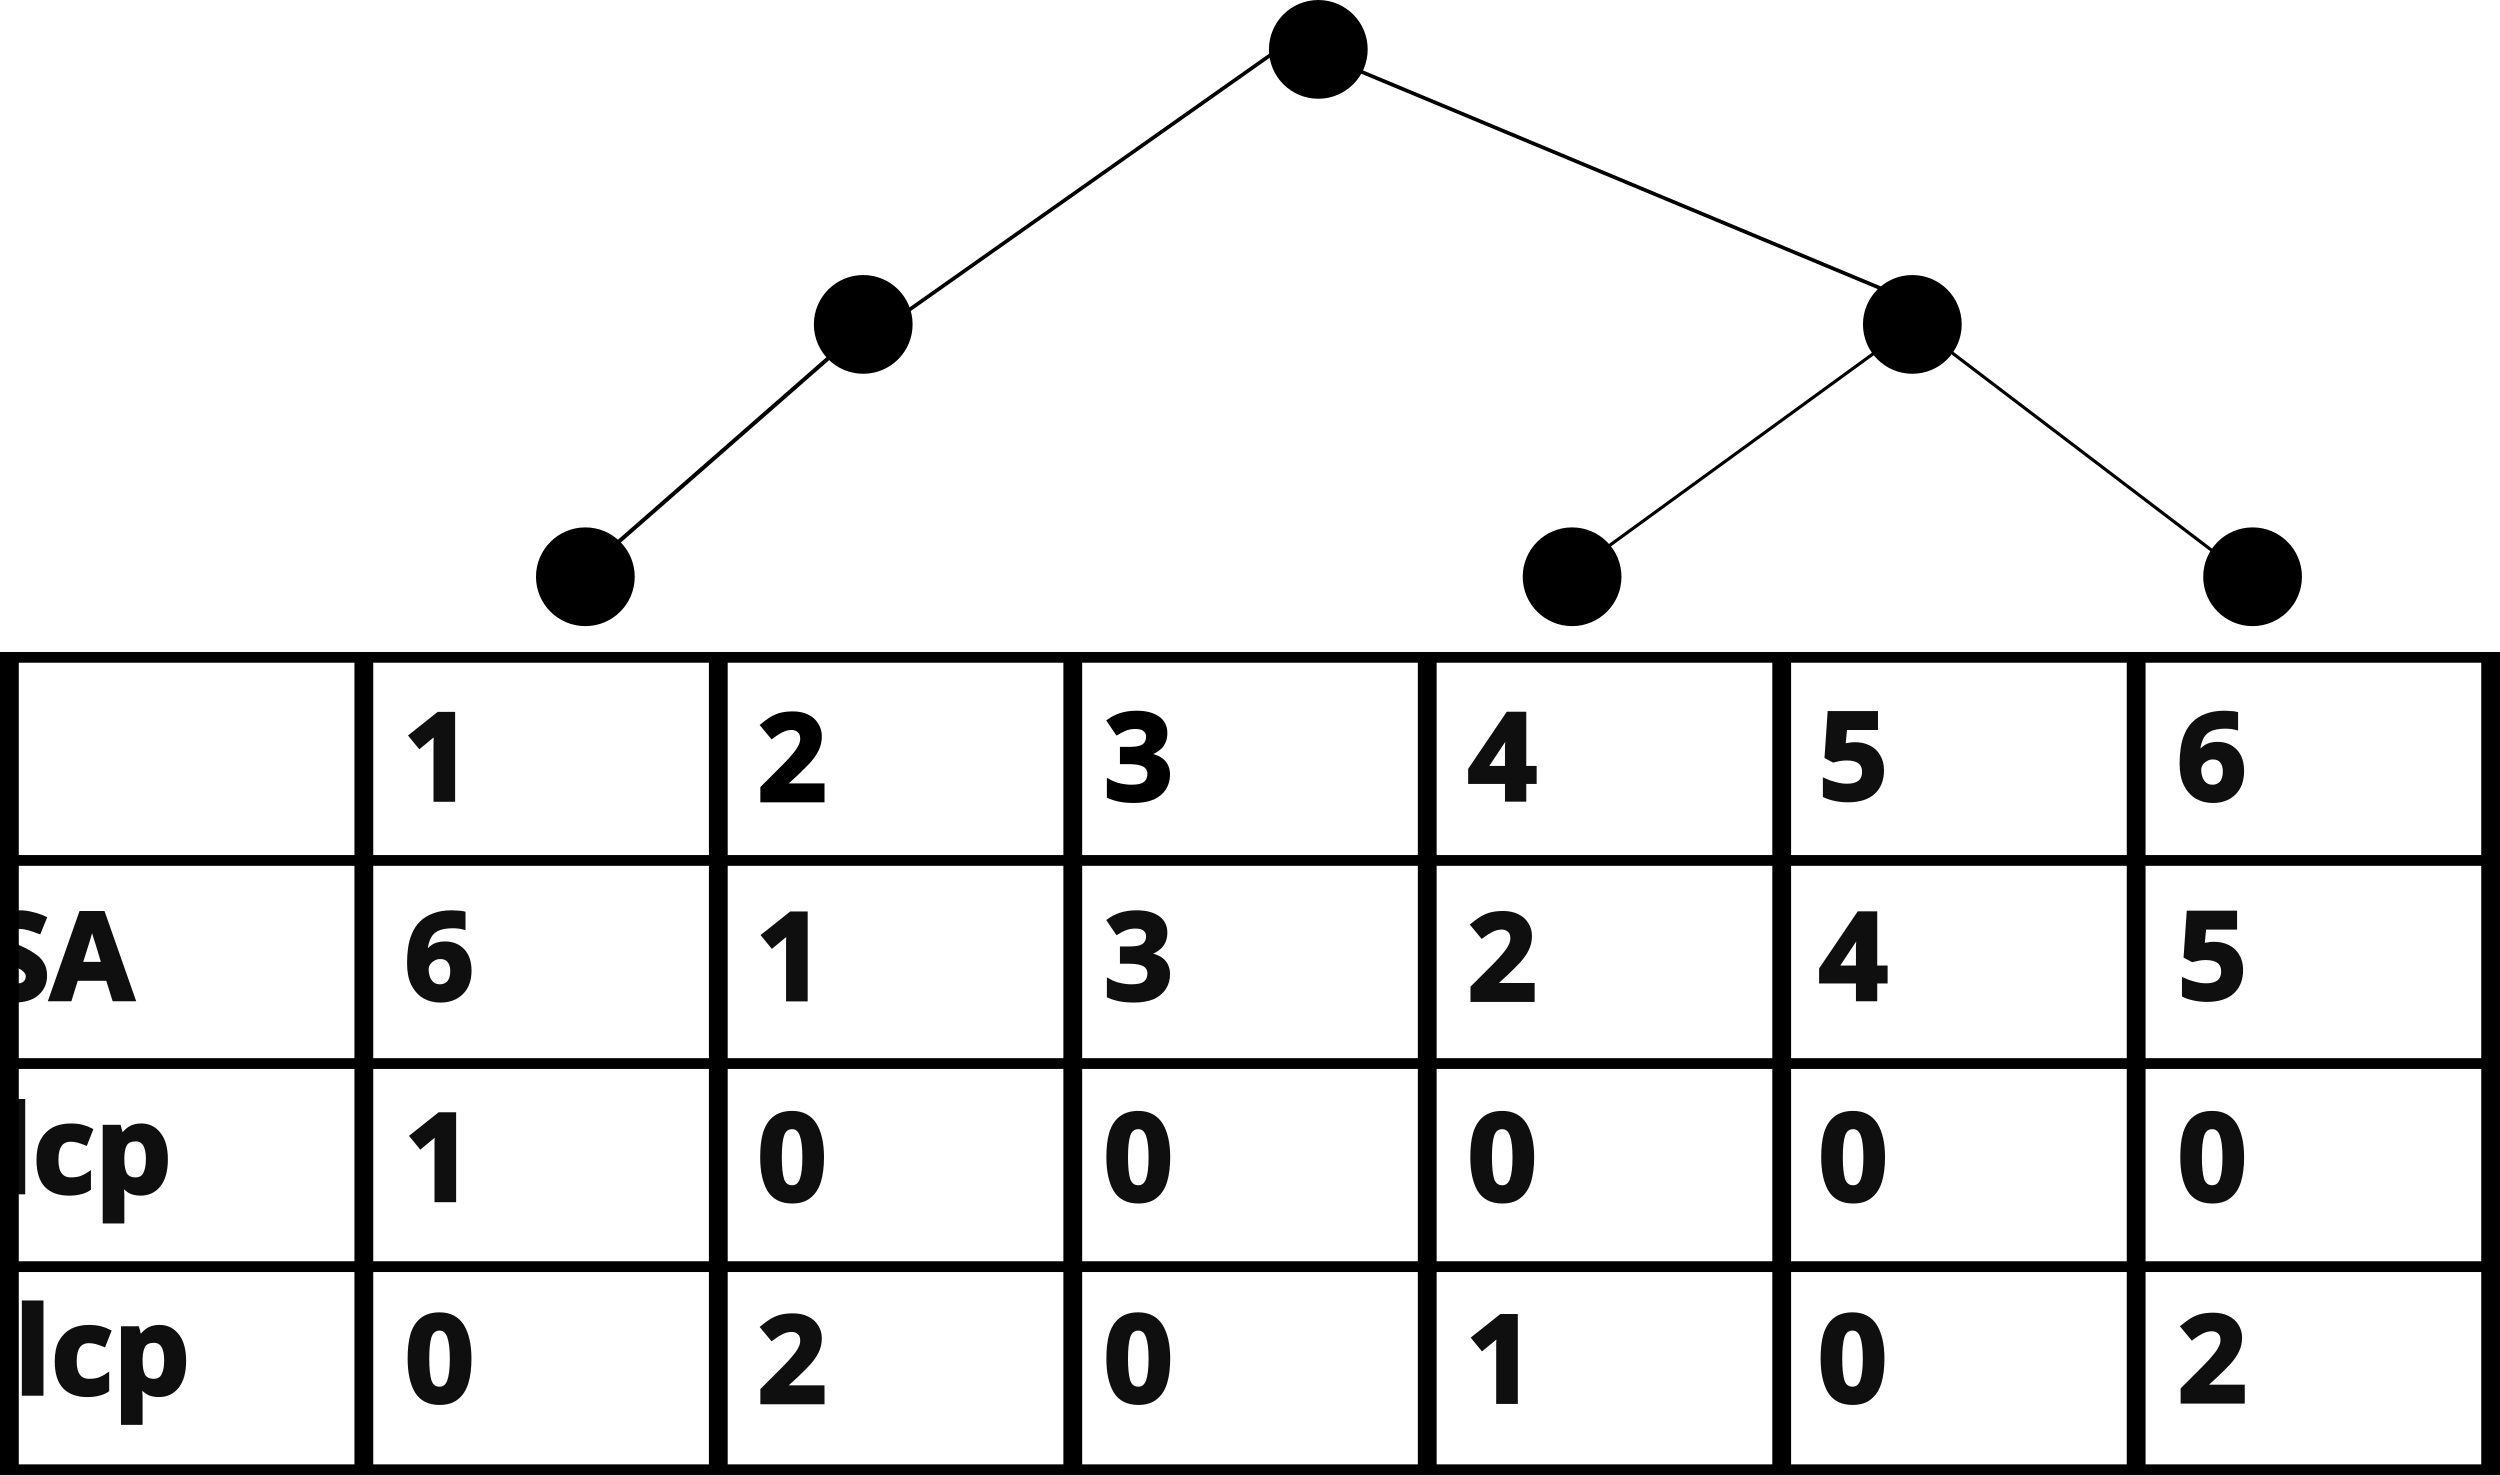
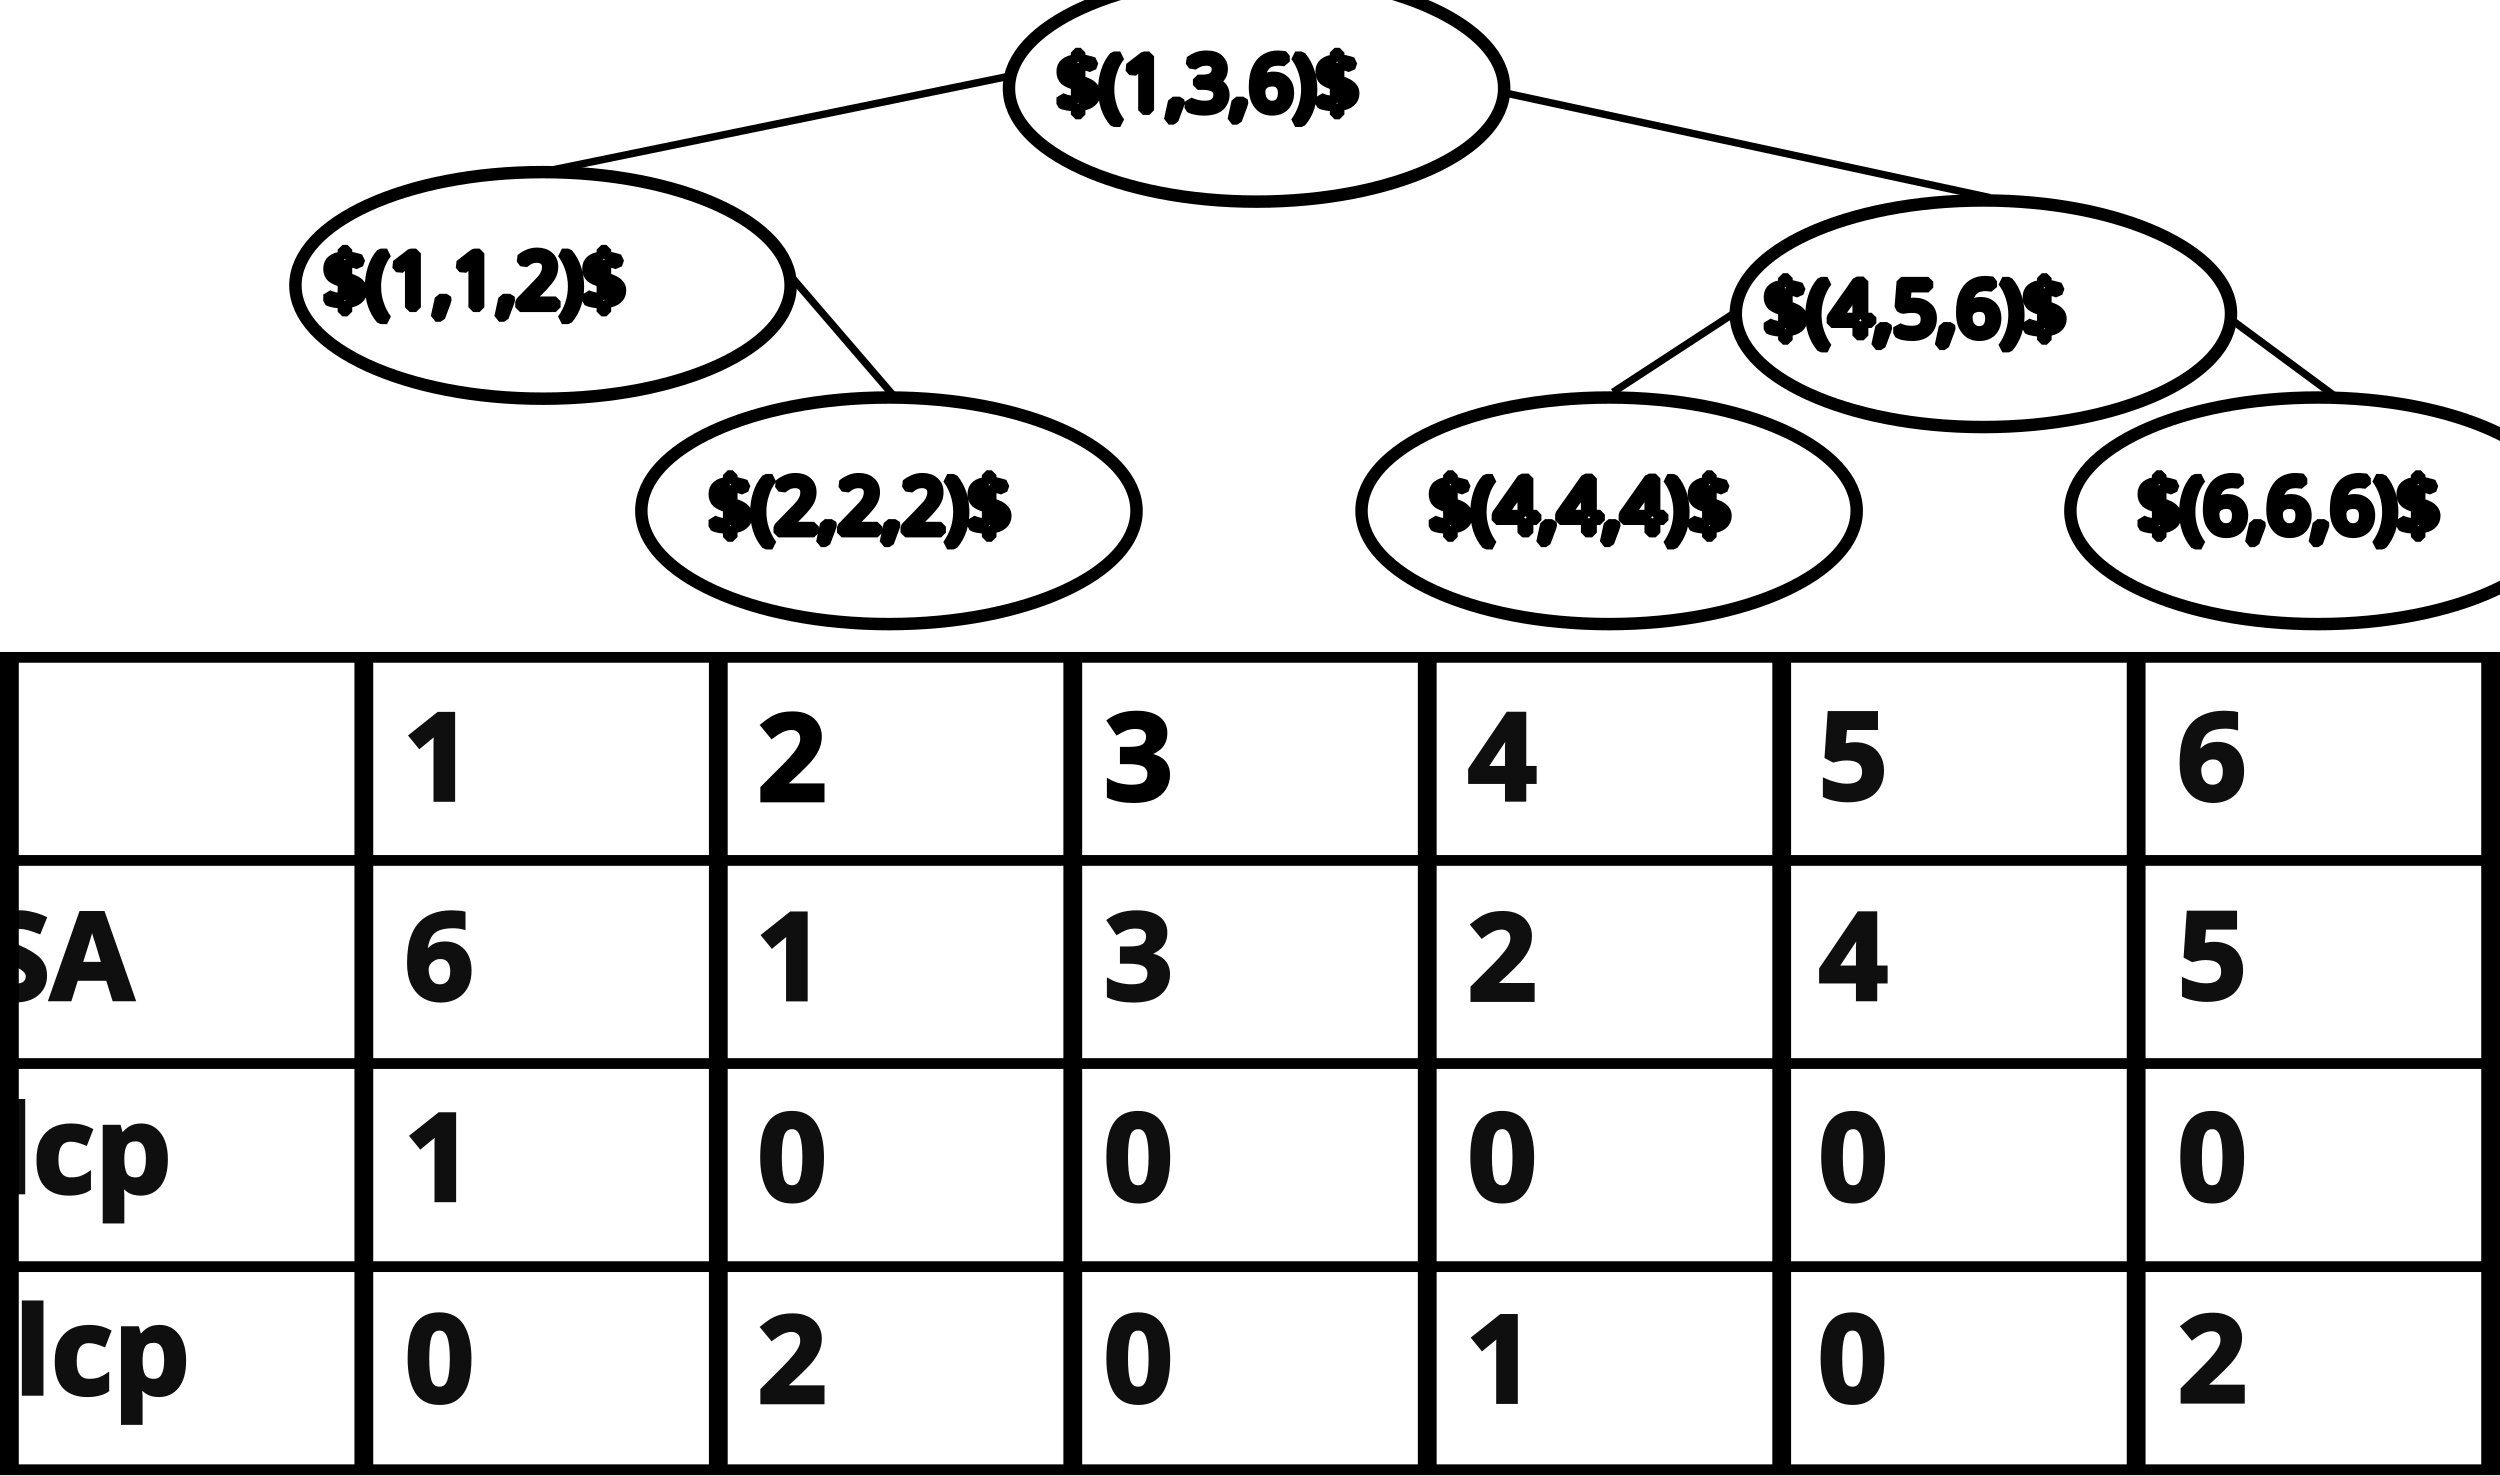
<svg xmlns="http://www.w3.org/2000/svg" width="116.643mm" height="68.825mm" viewBox="0 0 116.643 68.825" version="1.1" id="svg1" xml:space="preserve">
  <defs id="defs1" />
  <g transform="matrix(3.307664,0,0,1.895227,0.4375759,30.66965)" id="g52">
    <g id="g48">
-       <path style="fill:none;stroke:#000000;stroke-width:0.265" d="M 5,0 V 20" id="path43" />
-       <path style="fill:none;stroke:#000000;stroke-width:0.265" d="M 10,0 V 20" id="path44" />
-       <path style="fill:none;stroke:#000000;stroke-width:0.265" d="M 15,0 V 20" id="path45" />
-       <path style="fill:none;stroke:#000000;stroke-width:0.265" d="M 20,0 V 20" id="path46" />
-       <path style="fill:none;stroke:#000000;stroke-width:0.265" d="M 25,0 V 20" id="path47" />
-       <path style="fill:none;stroke:#000000;stroke-width:0.265" d="M 30,0 V 20" id="path48" />
+       <path style="fill:none;stroke:#000000;stroke-width:0.265;stroke-opacity:1" d="M 5,0 V 20" id="path43" />
+       <path style="fill:none;stroke:#000000;stroke-width:0.265;stroke-opacity:1" d="M 10,0 V 20" id="path44" />
+       <path style="fill:none;stroke:#000000;stroke-width:0.265;stroke-opacity:1" d="M 15,0 V 20" id="path45" />
+       <path style="fill:none;stroke:#000000;stroke-width:0.265;stroke-opacity:1" d="M 20,0 V 20" id="path46" />
+       <path style="fill:none;stroke:#000000;stroke-width:0.265;stroke-opacity:1" d="M 25,0 V 20" id="path47" />
+       <path style="fill:none;stroke:#000000;stroke-width:0.265;stroke-opacity:1" d="M 30,0 V 20" id="path48" />
    </g>
    <g id="g51">
-       <path style="fill:none;stroke:#000000;stroke-width:0.265" d="M 0,5 H 35" id="path49" />
-       <path style="fill:none;stroke:#000000;stroke-width:0.265" d="M 0,10 H 35" id="path50" />
-       <path style="fill:none;stroke:#000000;stroke-width:0.265" d="M 0,15 H 35" id="path51" />
+       <path style="fill:none;stroke:#000000;stroke-width:0.265;fill-opacity:1;stroke-opacity:1" d="M 0,5 H 35" id="path49" />
+       <path style="fill:none;stroke:#000000;stroke-width:0.265;fill-opacity:1;stroke-opacity:1" d="M 0,10 H 35" id="path50" />
+       <path style="fill:none;stroke:#000000;stroke-width:0.265;fill-opacity:1;stroke-opacity:1" d="M 0,15 H 35" id="path51" />
    </g>
    <rect x="0" y="0" width="35" height="20" style="fill:none;stroke:#000000;stroke-width:0.265" id="rect51" />
  </g>
-   <text xml:space="preserve" style="font-weight:bold;font-size:5.644px;line-height:1;font-family:Calibri;-inkscape-font-specification:'Calibri, Bold';text-align:end;writing-mode:lr-tb;direction:ltr;text-anchor:end;opacity:0.938;fill:#000000;stroke:#000000;stroke-width:0.165" x="26.457" y="37.331" id="text52">
-     <tspan id="tspan52" style="stroke-width:0.165" x="26.457" y="37.331">1</tspan>
+   <text xml:space="preserve" style="font-weight:bold;font-size:5.644px;line-height:1;font-family:Calibri;-inkscape-font-specification:'Calibri, Bold';text-align:end;writing-mode:lr-tb;direction:ltr;text-anchor:end;opacity:0.938;fill:#000000;stroke:#000000;stroke-width:0.165;fill-opacity:1;stroke-opacity:1" x="26.457" y="37.331" id="text52">
+     <tspan id="tspan52" style="stroke-width:0.165;fill:#000000;fill-opacity:1;stroke:#000000;stroke-opacity:1" x="26.457" y="37.331">1</tspan>
  </text>
-   <text xml:space="preserve" style="font-weight:bold;font-size:5.644px;line-height:1;font-family:Calibri;-inkscape-font-specification:'Calibri, Bold';text-align:end;writing-mode:lr-tb;direction:ltr;text-anchor:end;fill:#000000;stroke:#000000;stroke-width:0.165" x="42.971" y="37.351" id="text53">
-     <tspan id="tspan53" style="stroke-width:0.165" x="42.971" y="37.351">2</tspan>
+   <text xml:space="preserve" style="font-weight:bold;font-size:5.644px;line-height:1;font-family:Calibri;-inkscape-font-specification:'Calibri, Bold';text-align:end;writing-mode:lr-tb;direction:ltr;text-anchor:end;fill:#000000;stroke:#000000;stroke-width:0.165;fill-opacity:1;stroke-opacity:1" x="42.971" y="37.351" id="text53">
+     <tspan id="tspan53" style="stroke-width:0.165;fill:#000000;fill-opacity:1;stroke:#000000;stroke-opacity:1" x="42.971" y="37.351">2</tspan>
  </text>
-   <text xml:space="preserve" style="font-weight:bold;font-size:5.644px;line-height:1;font-family:Calibri;-inkscape-font-specification:'Calibri, Bold';text-align:end;writing-mode:lr-tb;direction:ltr;text-anchor:end;fill:#000000;stroke:#000000;stroke-width:0.165" x="59.139" y="37.319" id="text54">
-     <tspan id="tspan54" style="stroke-width:0.165" x="59.139" y="37.319">3</tspan>
+   <text xml:space="preserve" style="font-weight:bold;font-size:5.644px;line-height:1;font-family:Calibri;-inkscape-font-specification:'Calibri, Bold';text-align:end;writing-mode:lr-tb;direction:ltr;text-anchor:end;fill:#000000;stroke:#000000;stroke-width:0.165;fill-opacity:1;stroke-opacity:1" x="59.139" y="37.319" id="text54">
+     <tspan id="tspan54" style="stroke-width:0.165;fill:#000000;fill-opacity:1;stroke:#000000;stroke-opacity:1" x="59.139" y="37.319">3</tspan>
  </text>
-   <text xml:space="preserve" style="font-weight:bold;font-size:5.644px;line-height:1;font-family:Calibri;-inkscape-font-specification:'Calibri, Bold';text-align:end;writing-mode:lr-tb;direction:ltr;text-anchor:end;opacity:0.938;fill:#000000;stroke:#000000;stroke-width:0.165" x="76.122" y="37.319" id="text55">
-     <tspan id="tspan55" style="stroke-width:0.165" x="76.122" y="37.319">4</tspan>
+   <text xml:space="preserve" style="font-weight:bold;font-size:5.644px;line-height:1;font-family:Calibri;-inkscape-font-specification:'Calibri, Bold';text-align:end;writing-mode:lr-tb;direction:ltr;text-anchor:end;opacity:0.938;fill:#000000;stroke:#000000;stroke-width:0.165;fill-opacity:1;stroke-opacity:1" x="76.122" y="37.319" id="text55">
+     <tspan id="tspan55" style="stroke-width:0.165;fill:#000000;fill-opacity:1;stroke:#000000;stroke-opacity:1" x="76.122" y="37.319">4</tspan>
  </text>
-   <text xml:space="preserve" style="font-weight:bold;font-size:5.644px;line-height:1;font-family:Calibri;-inkscape-font-specification:'Calibri, Bold';text-align:end;writing-mode:lr-tb;direction:ltr;text-anchor:end;opacity:0.938;fill:#000000;stroke:#000000;stroke-width:0.165" x="92.484" y="37.287" id="text56">
-     <tspan id="tspan56" style="stroke-width:0.165" x="92.484" y="37.287">5</tspan>
+   <text xml:space="preserve" style="font-weight:bold;font-size:5.644px;line-height:1;font-family:Calibri;-inkscape-font-specification:'Calibri, Bold';text-align:end;writing-mode:lr-tb;direction:ltr;text-anchor:end;opacity:0.938;fill:#000000;stroke:#000000;stroke-width:0.165;fill-opacity:1;stroke-opacity:1" x="92.484" y="37.287" id="text56">
+     <tspan id="tspan56" style="stroke-width:0.165;fill:#000000;fill-opacity:1;stroke:#000000;stroke-opacity:1" x="92.484" y="37.287">5</tspan>
  </text>
-   <text xml:space="preserve" style="font-weight:bold;font-size:5.644px;line-height:1;font-family:Calibri;-inkscape-font-specification:'Calibri, Bold';text-align:end;writing-mode:lr-tb;direction:ltr;text-anchor:end;opacity:0.938;fill:#000000;stroke:#000000;stroke-width:0.165" x="109.208" y="37.318" id="text57">
-     <tspan id="tspan57" style="stroke-width:0.165" x="109.208" y="37.318">6</tspan>
+   <text xml:space="preserve" style="font-weight:bold;font-size:5.644px;line-height:1;font-family:Calibri;-inkscape-font-specification:'Calibri, Bold';text-align:end;writing-mode:lr-tb;direction:ltr;text-anchor:end;opacity:0.938;fill:#000000;stroke:#000000;stroke-width:0.165;fill-opacity:1;stroke-opacity:1" x="109.208" y="37.318" id="text57">
+     <tspan id="tspan57" style="stroke-width:0.165;fill:#000000;fill-opacity:1;stroke:#000000;stroke-opacity:1" x="109.208" y="37.318">6</tspan>
  </text>
-   <text xml:space="preserve" style="font-weight:bold;font-size:5.644px;line-height:1;font-family:Calibri;-inkscape-font-specification:'Calibri, Bold';text-align:end;writing-mode:lr-tb;direction:ltr;text-anchor:end;opacity:0.938;fill:#000000;stroke:#000000;stroke-width:0.165" x="10.647" y="46.631" id="text58">
-     <tspan id="tspan58" style="stroke-width:0.165" x="10.647" y="46.631">SA</tspan>
+   <text xml:space="preserve" style="font-weight:bold;font-size:5.644px;line-height:1;font-family:Calibri;-inkscape-font-specification:'Calibri, Bold';text-align:end;writing-mode:lr-tb;direction:ltr;text-anchor:end;opacity:0.938;fill:#000000;stroke:#000000;stroke-width:0.165;fill-opacity:1;stroke-opacity:1" x="10.647" y="46.631" id="text58">
+     <tspan id="tspan58" style="stroke-width:0.165;fill:#000000;fill-opacity:1;stroke:#000000;stroke-opacity:1" x="10.647" y="46.631">SA</tspan>
  </text>
-   <text xml:space="preserve" style="font-weight:bold;font-size:5.644px;line-height:1;font-family:Calibri;-inkscape-font-specification:'Calibri, Bold';text-align:end;writing-mode:lr-tb;direction:ltr;text-anchor:end;opacity:0.938;fill:#000000;stroke:#000000;stroke-width:0.165" x="12.41" y="55.64" id="text59">
-     <tspan id="tspan59" style="stroke-width:0.165" x="12.41" y="55.64">Llcp</tspan>
+   <text xml:space="preserve" style="font-weight:bold;font-size:5.644px;line-height:1;font-family:Calibri;-inkscape-font-specification:'Calibri, Bold';text-align:end;writing-mode:lr-tb;direction:ltr;text-anchor:end;opacity:0.938;fill:#000000;stroke:#000000;stroke-width:0.165;fill-opacity:1;stroke-opacity:1" x="12.41" y="55.64" id="text59">
+     <tspan id="tspan59" style="stroke-width:0.165;fill:#000000;fill-opacity:1;stroke:#000000;stroke-opacity:1" x="12.41" y="55.64">Llcp</tspan>
  </text>
-   <text xml:space="preserve" style="font-weight:bold;font-size:5.644px;line-height:1;font-family:Calibri;-inkscape-font-specification:'Calibri, Bold';text-align:end;writing-mode:lr-tb;direction:ltr;text-anchor:end;opacity:0.938;fill:#000000;stroke:#000000;stroke-width:0.165" x="13.263" y="65.042" id="text60">
-     <tspan id="tspan60" style="stroke-width:0.165" x="13.263" y="65.042">Rlcp</tspan>
+   <text xml:space="preserve" style="font-weight:bold;font-size:5.644px;line-height:1;font-family:Calibri;-inkscape-font-specification:'Calibri, Bold';text-align:end;writing-mode:lr-tb;direction:ltr;text-anchor:end;opacity:0.938;fill:#000000;stroke:#000000;stroke-width:0.165;fill-opacity:1;stroke-opacity:1" x="13.263" y="65.042" id="text60">
+     <tspan id="tspan60" style="stroke-width:0.165;fill:#000000;fill-opacity:1;stroke:#000000;stroke-opacity:1" x="13.263" y="65.042">Rlcp</tspan>
  </text>
-   <text xml:space="preserve" style="font-weight:bold;font-size:5.644px;line-height:1;font-family:Calibri;-inkscape-font-specification:'Calibri, Bold';text-align:end;writing-mode:lr-tb;direction:ltr;text-anchor:end;opacity:0.938;fill:#000000;stroke:#000000;stroke-width:0.165" x="26.501" y="46.629" id="text61">
-     <tspan id="tspan61" style="stroke-width:0.165" x="26.501" y="46.629">6</tspan>
+   <text xml:space="preserve" style="font-weight:bold;font-size:5.644px;line-height:1;font-family:Calibri;-inkscape-font-specification:'Calibri, Bold';text-align:end;writing-mode:lr-tb;direction:ltr;text-anchor:end;opacity:0.938;fill:#000000;stroke:#000000;stroke-width:0.165;fill-opacity:1;stroke-opacity:1" x="26.501" y="46.629" id="text61">
+     <tspan id="tspan61" style="stroke-width:0.165;fill:#000000;fill-opacity:1;stroke:#000000;stroke-opacity:1" x="26.501" y="46.629">6</tspan>
  </text>
-   <text xml:space="preserve" style="font-weight:bold;font-size:5.644px;line-height:1;font-family:Calibri;-inkscape-font-specification:'Calibri, Bold';text-align:end;writing-mode:lr-tb;direction:ltr;text-anchor:end;opacity:0.938;fill:#000000;stroke:#000000;stroke-width:0.165" x="42.905" y="46.643" id="text62">
-     <tspan id="tspan62" style="stroke-width:0.165" x="42.905" y="46.643">1</tspan>
+   <text xml:space="preserve" style="font-weight:bold;font-size:5.644px;line-height:1;font-family:Calibri;-inkscape-font-specification:'Calibri, Bold';text-align:end;writing-mode:lr-tb;direction:ltr;text-anchor:end;opacity:0.938;fill:#000000;stroke:#000000;stroke-width:0.165;fill-opacity:1;stroke-opacity:1" x="42.905" y="46.643" id="text62">
+     <tspan id="tspan62" style="stroke-width:0.165;fill:#000000;fill-opacity:1;stroke:#000000;stroke-opacity:1" x="42.905" y="46.643">1</tspan>
  </text>
-   <text xml:space="preserve" style="font-weight:bold;font-size:5.644px;line-height:1;font-family:Calibri;-inkscape-font-specification:'Calibri, Bold';text-align:end;writing-mode:lr-tb;direction:ltr;text-anchor:end;opacity:0.938;fill:#000000;stroke:#000000;stroke-width:0.165" x="59.139" y="46.631" id="text63">
-     <tspan id="tspan63" style="stroke-width:0.165" x="59.139" y="46.631">3</tspan>
+   <text xml:space="preserve" style="font-weight:bold;font-size:5.644px;line-height:1;font-family:Calibri;-inkscape-font-specification:'Calibri, Bold';text-align:end;writing-mode:lr-tb;direction:ltr;text-anchor:end;opacity:0.938;fill:#000000;stroke:#000000;stroke-width:0.165;fill-opacity:1;stroke-opacity:1" x="59.139" y="46.631" id="text63">
+     <tspan id="tspan63" style="stroke-width:0.165;fill:#000000;fill-opacity:1;stroke:#000000;stroke-opacity:1" x="59.139" y="46.631">3</tspan>
  </text>
-   <text xml:space="preserve" style="font-weight:bold;font-size:5.644px;line-height:1;font-family:Calibri;-inkscape-font-specification:'Calibri, Bold';text-align:end;writing-mode:lr-tb;direction:ltr;text-anchor:end;opacity:0.938;fill:#000000;stroke:#000000;stroke-width:0.165" x="76.106" y="46.662" id="text64">
-     <tspan id="tspan64" style="stroke-width:0.165" x="76.106" y="46.662">2</tspan>
+   <text xml:space="preserve" style="font-weight:bold;font-size:5.644px;line-height:1;font-family:Calibri;-inkscape-font-specification:'Calibri, Bold';text-align:end;writing-mode:lr-tb;direction:ltr;text-anchor:end;opacity:0.938;fill:#000000;stroke:#000000;stroke-width:0.165;fill-opacity:1;stroke-opacity:1" x="76.106" y="46.662" id="text64">
+     <tspan id="tspan64" style="stroke-width:0.165;fill:#000000;fill-opacity:1;stroke:#000000;stroke-opacity:1" x="76.106" y="46.662">2</tspan>
  </text>
-   <text xml:space="preserve" style="font-weight:bold;font-size:5.644px;line-height:1;font-family:Calibri;-inkscape-font-specification:'Calibri, Bold';text-align:end;writing-mode:lr-tb;direction:ltr;text-anchor:end;opacity:0.938;fill:#000000;stroke:#000000;stroke-width:0.165" x="92.495" y="46.631" id="text65">
-     <tspan id="tspan65" style="stroke-width:0.165" x="92.495" y="46.631">4</tspan>
+   <text xml:space="preserve" style="font-weight:bold;font-size:5.644px;line-height:1;font-family:Calibri;-inkscape-font-specification:'Calibri, Bold';text-align:end;writing-mode:lr-tb;direction:ltr;text-anchor:end;opacity:0.938;fill:#000000;stroke:#000000;stroke-width:0.165;fill-opacity:1;stroke-opacity:1" x="92.495" y="46.631" id="text65">
+     <tspan id="tspan65" style="stroke-width:0.165;fill:#000000;fill-opacity:1;stroke:#000000;stroke-opacity:1" x="92.495" y="46.631">4</tspan>
  </text>
-   <text xml:space="preserve" style="font-weight:bold;font-size:5.644px;line-height:1;font-family:Calibri;-inkscape-font-specification:'Calibri, Bold';text-align:end;writing-mode:lr-tb;direction:ltr;text-anchor:end;opacity:0.938;fill:#000000;stroke:#000000;stroke-width:0.165" x="109.236" y="46.599" id="text66">
-     <tspan id="tspan66" style="stroke-width:0.165" x="109.236" y="46.599">5</tspan>
+   <text xml:space="preserve" style="font-weight:bold;font-size:5.644px;line-height:1;font-family:Calibri;-inkscape-font-specification:'Calibri, Bold';text-align:end;writing-mode:lr-tb;direction:ltr;text-anchor:end;opacity:0.938;fill:#000000;stroke:#000000;stroke-width:0.165;fill-opacity:1;stroke-opacity:1" x="109.236" y="46.599" id="text66">
+     <tspan id="tspan66" style="stroke-width:0.165;fill:#000000;fill-opacity:1;stroke:#000000;stroke-opacity:1" x="109.236" y="46.599">5</tspan>
  </text>
-   <text xml:space="preserve" style="font-weight:bold;font-size:5.644px;line-height:1;font-family:Calibri;-inkscape-font-specification:'Calibri, Bold';text-align:end;writing-mode:lr-tb;direction:ltr;text-anchor:end;opacity:0.938;fill:#000000;stroke:#000000;stroke-width:0.165" x="26.501" y="56.004" id="text67">
-     <tspan id="tspan67" style="stroke-width:0.165" x="26.501" y="56.004">1</tspan>
+   <text xml:space="preserve" style="font-weight:bold;font-size:5.644px;line-height:1;font-family:Calibri;-inkscape-font-specification:'Calibri, Bold';text-align:end;writing-mode:lr-tb;direction:ltr;text-anchor:end;opacity:0.938;fill:#000000;stroke:#000000;stroke-width:0.165;fill-opacity:1;stroke-opacity:1" x="26.501" y="56.004" id="text67">
+     <tspan id="tspan67" style="stroke-width:0.165;fill:#000000;fill-opacity:1;stroke:#000000;stroke-opacity:1" x="26.501" y="56.004">1</tspan>
  </text>
-   <text xml:space="preserve" style="font-weight:bold;font-size:5.644px;line-height:1;font-family:Calibri;-inkscape-font-specification:'Calibri, Bold';text-align:end;writing-mode:lr-tb;direction:ltr;text-anchor:end;opacity:0.938;fill:#000000;stroke:#000000;stroke-width:0.165" x="42.978" y="56.005" id="text68">
-     <tspan id="tspan68" style="stroke-width:0.165" x="42.978" y="56.005">0</tspan>
+   <text xml:space="preserve" style="font-weight:bold;font-size:5.644px;line-height:1;font-family:Calibri;-inkscape-font-specification:'Calibri, Bold';text-align:end;writing-mode:lr-tb;direction:ltr;text-anchor:end;opacity:0.938;fill:#000000;stroke:#000000;stroke-width:0.165;fill-opacity:1;stroke-opacity:1" x="42.978" y="56.005" id="text68">
+     <tspan id="tspan68" style="stroke-width:0.165;fill:#000000;fill-opacity:1;stroke:#000000;stroke-opacity:1" x="42.978" y="56.005">0</tspan>
  </text>
-   <text xml:space="preserve" style="font-weight:bold;font-size:5.644px;line-height:1;font-family:Calibri;-inkscape-font-specification:'Calibri, Bold';text-align:end;writing-mode:lr-tb;direction:ltr;text-anchor:end;opacity:0.938;fill:#000000;stroke:#000000;stroke-width:0.165" x="59.133" y="56.005" id="text69">
-     <tspan id="tspan69" style="stroke-width:0.165" x="59.133" y="56.005">0</tspan>
+   <text xml:space="preserve" style="font-weight:bold;font-size:5.644px;line-height:1;font-family:Calibri;-inkscape-font-specification:'Calibri, Bold';text-align:end;writing-mode:lr-tb;direction:ltr;text-anchor:end;opacity:0.938;fill:#000000;stroke:#000000;stroke-width:0.165;fill-opacity:1;stroke-opacity:1" x="59.133" y="56.005" id="text69">
+     <tspan id="tspan69" style="stroke-width:0.165;fill:#000000;fill-opacity:1;stroke:#000000;stroke-opacity:1" x="59.133" y="56.005">0</tspan>
  </text>
-   <text xml:space="preserve" style="font-weight:bold;font-size:5.644px;line-height:1;font-family:Calibri;-inkscape-font-specification:'Calibri, Bold';text-align:end;writing-mode:lr-tb;direction:ltr;text-anchor:end;opacity:0.938;fill:#000000;stroke:#000000;stroke-width:0.165" x="76.113" y="56.005" id="text70">
-     <tspan id="tspan70" style="stroke-width:0.165" x="76.113" y="56.005">0</tspan>
+   <text xml:space="preserve" style="font-weight:bold;font-size:5.644px;line-height:1;font-family:Calibri;-inkscape-font-specification:'Calibri, Bold';text-align:end;writing-mode:lr-tb;direction:ltr;text-anchor:end;opacity:0.938;fill:#000000;stroke:#000000;stroke-width:0.165;fill-opacity:1;stroke-opacity:1" x="76.113" y="56.005" id="text70">
+     <tspan id="tspan70" style="stroke-width:0.165;fill:#000000;fill-opacity:1;stroke:#000000;stroke-opacity:1" x="76.113" y="56.005">0</tspan>
  </text>
-   <text xml:space="preserve" style="font-weight:bold;font-size:5.644px;line-height:1;font-family:Calibri;-inkscape-font-specification:'Calibri, Bold';text-align:end;writing-mode:lr-tb;direction:ltr;text-anchor:end;opacity:0.938;fill:#000000;stroke:#000000;stroke-width:0.165" x="92.485" y="56.005" id="text71">
-     <tspan id="tspan71" style="stroke-width:0.165" x="92.485" y="56.005">0</tspan>
+   <text xml:space="preserve" style="font-weight:bold;font-size:5.644px;line-height:1;font-family:Calibri;-inkscape-font-specification:'Calibri, Bold';text-align:end;writing-mode:lr-tb;direction:ltr;text-anchor:end;opacity:0.938;fill:#000000;stroke:#000000;stroke-width:0.165;fill-opacity:1;stroke-opacity:1" x="92.485" y="56.005" id="text71">
+     <tspan id="tspan71" style="stroke-width:0.165;fill:#000000;fill-opacity:1;stroke:#000000;stroke-opacity:1" x="92.485" y="56.005">0</tspan>
  </text>
-   <text xml:space="preserve" style="font-weight:bold;font-size:5.644px;line-height:1;font-family:Calibri;-inkscape-font-specification:'Calibri, Bold';text-align:end;writing-mode:lr-tb;direction:ltr;text-anchor:end;opacity:0.938;fill:#000000;stroke:#000000;stroke-width:0.165" x="109.237" y="56.005" id="text72">
-     <tspan id="tspan72" style="stroke-width:0.165" x="109.237" y="56.005">0</tspan>
+   <text xml:space="preserve" style="font-weight:bold;font-size:5.644px;line-height:1;font-family:Calibri;-inkscape-font-specification:'Calibri, Bold';text-align:end;writing-mode:lr-tb;direction:ltr;text-anchor:end;opacity:0.938;fill:#000000;stroke:#000000;stroke-width:0.165;fill-opacity:1;stroke-opacity:1" x="109.237" y="56.005" id="text72">
+     <tspan id="tspan72" style="stroke-width:0.165;fill:#000000;fill-opacity:1;stroke:#000000;stroke-opacity:1" x="109.237" y="56.005">0</tspan>
  </text>
-   <text xml:space="preserve" style="font-weight:bold;font-size:5.644px;line-height:1;font-family:Calibri;-inkscape-font-specification:'Calibri, Bold';text-align:end;writing-mode:lr-tb;direction:ltr;text-anchor:end;opacity:0.938;fill:#000000;stroke:#000000;stroke-width:0.165" x="26.53" y="65.407" id="text73">
-     <tspan id="tspan73" style="stroke-width:0.165" x="26.53" y="65.407">0</tspan>
+   <text xml:space="preserve" style="font-weight:bold;font-size:5.644px;line-height:1;font-family:Calibri;-inkscape-font-specification:'Calibri, Bold';text-align:end;writing-mode:lr-tb;direction:ltr;text-anchor:end;opacity:0.938;fill:#000000;stroke:#000000;stroke-width:0.165;fill-opacity:1;stroke-opacity:1" x="26.53" y="65.407" id="text73">
+     <tspan id="tspan73" style="stroke-width:0.165;fill:#000000;fill-opacity:1;stroke:#000000;stroke-opacity:1" x="26.53" y="65.407">0</tspan>
  </text>
-   <text xml:space="preserve" style="font-weight:bold;font-size:5.644px;line-height:1;font-family:Calibri;-inkscape-font-specification:'Calibri, Bold';text-align:end;writing-mode:lr-tb;direction:ltr;text-anchor:end;opacity:0.938;fill:#000000;stroke:#000000;stroke-width:0.165" x="42.971" y="65.439" id="text74">
-     <tspan id="tspan74" style="stroke-width:0.165" x="42.971" y="65.439">2</tspan>
+   <text xml:space="preserve" style="font-weight:bold;font-size:5.644px;line-height:1;font-family:Calibri;-inkscape-font-specification:'Calibri, Bold';text-align:end;writing-mode:lr-tb;direction:ltr;text-anchor:end;opacity:0.938;fill:#000000;stroke:#000000;stroke-width:0.165;fill-opacity:1;stroke-opacity:1" x="42.971" y="65.439" id="text74">
+     <tspan id="tspan74" style="stroke-width:0.165;fill:#000000;fill-opacity:1;stroke:#000000;stroke-opacity:1" x="42.971" y="65.439">2</tspan>
  </text>
-   <text xml:space="preserve" style="font-weight:bold;font-size:5.644px;line-height:1;font-family:Calibri;-inkscape-font-specification:'Calibri, Bold';text-align:end;writing-mode:lr-tb;direction:ltr;text-anchor:end;opacity:0.938;fill:#000000;stroke:#000000;stroke-width:0.165" x="59.133" y="65.407" id="text75">
-     <tspan id="tspan75" style="stroke-width:0.165" x="59.133" y="65.407">0</tspan>
+   <text xml:space="preserve" style="font-weight:bold;font-size:5.644px;line-height:1;font-family:Calibri;-inkscape-font-specification:'Calibri, Bold';text-align:end;writing-mode:lr-tb;direction:ltr;text-anchor:end;opacity:0.938;fill:#000000;stroke:#000000;stroke-width:0.165;fill-opacity:1;stroke-opacity:1" x="59.133" y="65.407" id="text75">
+     <tspan id="tspan75" style="stroke-width:0.165;fill:#000000;fill-opacity:1;stroke:#000000;stroke-opacity:1" x="59.133" y="65.407">0</tspan>
  </text>
-   <text xml:space="preserve" style="font-weight:bold;font-size:5.644px;line-height:1;font-family:Calibri;-inkscape-font-specification:'Calibri, Bold';text-align:end;writing-mode:lr-tb;direction:ltr;text-anchor:end;opacity:0.938;fill:#000000;stroke:#000000;stroke-width:0.165" x="76.04" y="65.42" id="text76">
-     <tspan id="tspan76" style="stroke-width:0.165" x="76.04" y="65.42">1</tspan>
+   <text xml:space="preserve" style="font-weight:bold;font-size:5.644px;line-height:1;font-family:Calibri;-inkscape-font-specification:'Calibri, Bold';text-align:end;writing-mode:lr-tb;direction:ltr;text-anchor:end;opacity:0.938;fill:#000000;stroke:#000000;stroke-width:0.165;fill-opacity:1;stroke-opacity:1" x="76.04" y="65.42" id="text76">
+     <tspan id="tspan76" style="stroke-width:0.165;fill:#000000;fill-opacity:1;stroke:#000000;stroke-opacity:1" x="76.04" y="65.42">1</tspan>
  </text>
-   <text xml:space="preserve" style="font-weight:bold;font-size:5.644px;line-height:1;font-family:Calibri;-inkscape-font-specification:'Calibri, Bold';text-align:end;writing-mode:lr-tb;direction:ltr;text-anchor:end;opacity:0.938;fill:#000000;stroke:#000000;stroke-width:0.165" x="92.457" y="65.406" id="text77">
-     <tspan id="tspan77" style="stroke-width:0.165" x="92.457" y="65.406">0</tspan>
+   <text xml:space="preserve" style="font-weight:bold;font-size:5.644px;line-height:1;font-family:Calibri;-inkscape-font-specification:'Calibri, Bold';text-align:end;writing-mode:lr-tb;direction:ltr;text-anchor:end;opacity:0.938;fill:#000000;stroke:#000000;stroke-width:0.165;fill-opacity:1;stroke-opacity:1" x="92.457" y="65.406" id="text77">
+     <tspan id="tspan77" style="stroke-width:0.165;fill:#000000;fill-opacity:1;stroke:#000000;stroke-opacity:1" x="92.457" y="65.406">0</tspan>
  </text>
-   <text xml:space="preserve" style="font-weight:bold;font-size:5.644px;line-height:1;font-family:Calibri;-inkscape-font-specification:'Calibri, Bold';text-align:end;writing-mode:lr-tb;direction:ltr;text-anchor:end;opacity:0.938;fill:#000000;stroke:#000000;stroke-width:0.165" x="109.237" y="65.407" id="text78">
-     <tspan id="tspan78" style="stroke-width:0.165" x="109.237" y="65.407">2</tspan>
+   <text xml:space="preserve" style="font-weight:bold;font-size:5.644px;line-height:1;font-family:Calibri;-inkscape-font-specification:'Calibri, Bold';text-align:end;writing-mode:lr-tb;direction:ltr;text-anchor:end;opacity:0.938;fill:#000000;stroke:#000000;stroke-width:0.165;fill-opacity:1;stroke-opacity:1" x="109.237" y="65.407" id="text78">
+     <tspan id="tspan78" style="stroke-width:0.165;fill:#000000;fill-opacity:1;stroke:#000000;stroke-opacity:1" x="109.237" y="65.407">2</tspan>
  </text>
-   <circle style="fill:#000000;stroke:#000000;stroke-width:0.165" id="path80-2" cx="61.509" cy="2.304" r="2.221" />
-   <g id="g1" transform="translate(0.1063497)">
-     <circle style="fill:#000000;stroke:#000000;stroke-width:0.165" id="path80-4" cx="27.205" cy="26.91" r="2.221" />
-     <circle style="fill:#000000;stroke:#000000;stroke-width:0.165" id="path80-7" cx="40.17" cy="15.136" r="2.221" />
-     <circle style="fill:#000000;stroke:#000000;stroke-width:0.165" id="path80-42" cx="89.118" cy="15.136" r="2.221" />
-     <circle style="fill:#000000;stroke:#000000;stroke-width:0.165" id="path80-1" cx="73.243" cy="26.91" r="2.221" />
-     <circle style="fill:#000000;stroke:#000000;stroke-width:0.165" id="path80-76" cx="104.993" cy="26.91" r="2.221" />
-     <path style="fill:#000000;stroke:#000000;stroke-width:0.189" d="M 27.724,26.182 40.21,15.252 Z" id="path80" />
-     <path style="fill:#000000;stroke:#000000;stroke-width:0.173" d="M 40.871,15.475 60.469,1.648 Z" id="path81" />
-     <path style="fill:#000000;stroke:#000000;stroke-width:0.174" d="M 60.529,2.146 87.928,13.573 Z" id="path82" />
-     <path style="fill:#000000;stroke:#000000;stroke-width:0.148" d="M 74.575,25.751 89.261,15.073 Z" id="path83" />
-     <path style="fill:#000000;stroke:#000000;stroke-width:0.149" d="M 88.781,14.796 104.308,26.606 Z" id="path84" />
+   <g id="g3" transform="translate(-1.5875)">
+     <ellipse style="fill:none;fill-opacity:1;stroke:#000000;stroke-width:0.581;stroke-dasharray:none;stroke-opacity:1" id="path80-2" cx="60.215" cy="4.122" rx="11.552" ry="5.286" />
+     <text xml:space="preserve" style="font-weight:300;font-size:3.528px;line-height:1;font-family:Calibri;-inkscape-font-specification:'Calibri, Light';text-align:center;writing-mode:lr-tb;direction:ltr;text-anchor:middle;fill:none;stroke:#000000;stroke-width:0.446;stroke-linejoin:bevel;stroke-dasharray:none" x="60.226" y="5.139" id="text1">
+       <tspan id="tspan1" style="text-align:center;text-anchor:middle;stroke-width:0.446" x="60.226" y="5.139">$(1,3,6)$</tspan>
+     </text>
  </g>
+   <text xml:space="preserve" style="font-weight:300;font-size:3.528px;line-height:1;font-family:Calibri;-inkscape-font-specification:'Calibri, Light';text-align:center;writing-mode:lr-tb;direction:ltr;text-anchor:middle;fill:none;stroke:#000000;stroke-width:0.446;stroke-linejoin:bevel;stroke-dasharray:none" x="41.487" y="24.85" id="text1-8-9">
+     <tspan id="tspan1-2-2" style="text-align:center;text-anchor:middle;stroke-width:0.446" x="41.487" y="24.85">$(2,2,2)$</tspan>
+   </text>
+   <text xml:space="preserve" style="font-weight:300;font-size:3.528px;line-height:1;font-family:Calibri;-inkscape-font-specification:'Calibri, Light';text-align:center;writing-mode:lr-tb;direction:ltr;text-anchor:middle;fill:none;stroke:#000000;stroke-width:0.446;stroke-linejoin:bevel;stroke-dasharray:none" x="75.089" y="24.85" id="text1-8-2">
+     <tspan id="tspan1-2-3" style="text-align:center;text-anchor:middle;stroke-width:0.446" x="75.089" y="24.85">$(4,4,4)$</tspan>
+   </text>
+   <text xml:space="preserve" style="font-weight:300;font-size:3.528px;line-height:1;font-family:Calibri;-inkscape-font-specification:'Calibri, Light';text-align:center;writing-mode:lr-tb;direction:ltr;text-anchor:middle;fill:none;stroke:#000000;stroke-width:0.446;stroke-linejoin:bevel;stroke-dasharray:none" x="108.162" y="24.85" id="text1-8-8">
+     <tspan id="tspan1-2-5" style="text-align:center;text-anchor:middle;stroke-width:0.446" x="108.162" y="24.85">$(6,6,6)$</tspan>
+   </text>
+   <ellipse style="fill:none;fill-opacity:1;stroke:#000000;stroke-width:0.581;stroke-dasharray:none;stroke-opacity:1" id="path80-2-5" cx="75.077" cy="23.833" rx="11.552" ry="5.286" />
+   <ellipse style="fill:none;fill-opacity:1;stroke:#000000;stroke-width:0.581;stroke-dasharray:none;stroke-opacity:1" id="path80-2-1" cx="108.15" cy="23.833" rx="11.552" ry="5.286" />
+   <ellipse style="fill:none;fill-opacity:1;stroke:#000000;stroke-width:0.581;stroke-dasharray:none;stroke-opacity:1" id="path80-2-7" cx="41.475" cy="23.833" rx="11.552" ry="5.286" />
+   <g id="g4">
+     <g id="g1" transform="translate(0,0.8602745)">
+       <text xml:space="preserve" style="font-weight:300;font-size:3.528px;line-height:1;font-family:Calibri;-inkscape-font-specification:'Calibri, Light';text-align:center;writing-mode:lr-tb;direction:ltr;text-anchor:middle;fill:none;stroke:#000000;stroke-width:0.446;stroke-linejoin:bevel;stroke-dasharray:none" x="92.551" y="14.796" id="text1-7">
+         <tspan id="tspan1-1" style="text-align:center;text-anchor:middle;stroke-width:0.446" x="92.551" y="14.796">$(4,5,6)$</tspan>
+       </text>
+       <text xml:space="preserve" style="font-weight:300;font-size:3.528px;line-height:1;font-family:Calibri;-inkscape-font-specification:'Calibri, Light';text-align:center;writing-mode:lr-tb;direction:ltr;text-anchor:middle;fill:none;stroke:#000000;stroke-width:0.446;stroke-linejoin:bevel;stroke-dasharray:none" x="25.347" y="13.473" id="text1-8">
+         <tspan id="tspan1-2" style="text-align:center;text-anchor:middle;stroke-width:0.446" x="25.347" y="13.473">$(1,1,2)$</tspan>
+       </text>
+       <ellipse style="fill:none;fill-opacity:1;stroke:#000000;stroke-width:0.581;stroke-dasharray:none;stroke-opacity:1" id="path80-2-8" cx="92.54" cy="13.779" rx="11.552" ry="5.286" />
+       <ellipse style="fill:none;fill-opacity:1;stroke:#000000;stroke-width:0.581;stroke-dasharray:none;stroke-opacity:1" id="path80-2-2" cx="25.336" cy="12.456" rx="11.552" ry="5.286" />
+     </g>
+   </g>
+   <path style="fill:none;stroke:#000000;stroke-width:0.346;stroke-linejoin:bevel" d="M 25.391,8.006 47.123,3.546" id="path7" />
+   <path style="fill:none;stroke:#000000;stroke-width:0.346;stroke-linejoin:bevel" d="M 41.747,18.529 36.829,12.81" id="path8" />
+   <path style="fill:none;stroke:#000000;stroke-width:0.346;stroke-linejoin:bevel" d="m 75.259,18.3 5.604,-3.66" id="path9" />
+   <path style="fill:none;stroke:#000000;stroke-width:0.346;stroke-linejoin:bevel" d="m 104.196,14.983 4.804,3.546" id="path10" />
+   <path style="fill:none;stroke:#000000;stroke-width:0.346;stroke-linejoin:bevel" d="M 70.362,4.367 92.845,9.22" id="path11" />
</svg>
